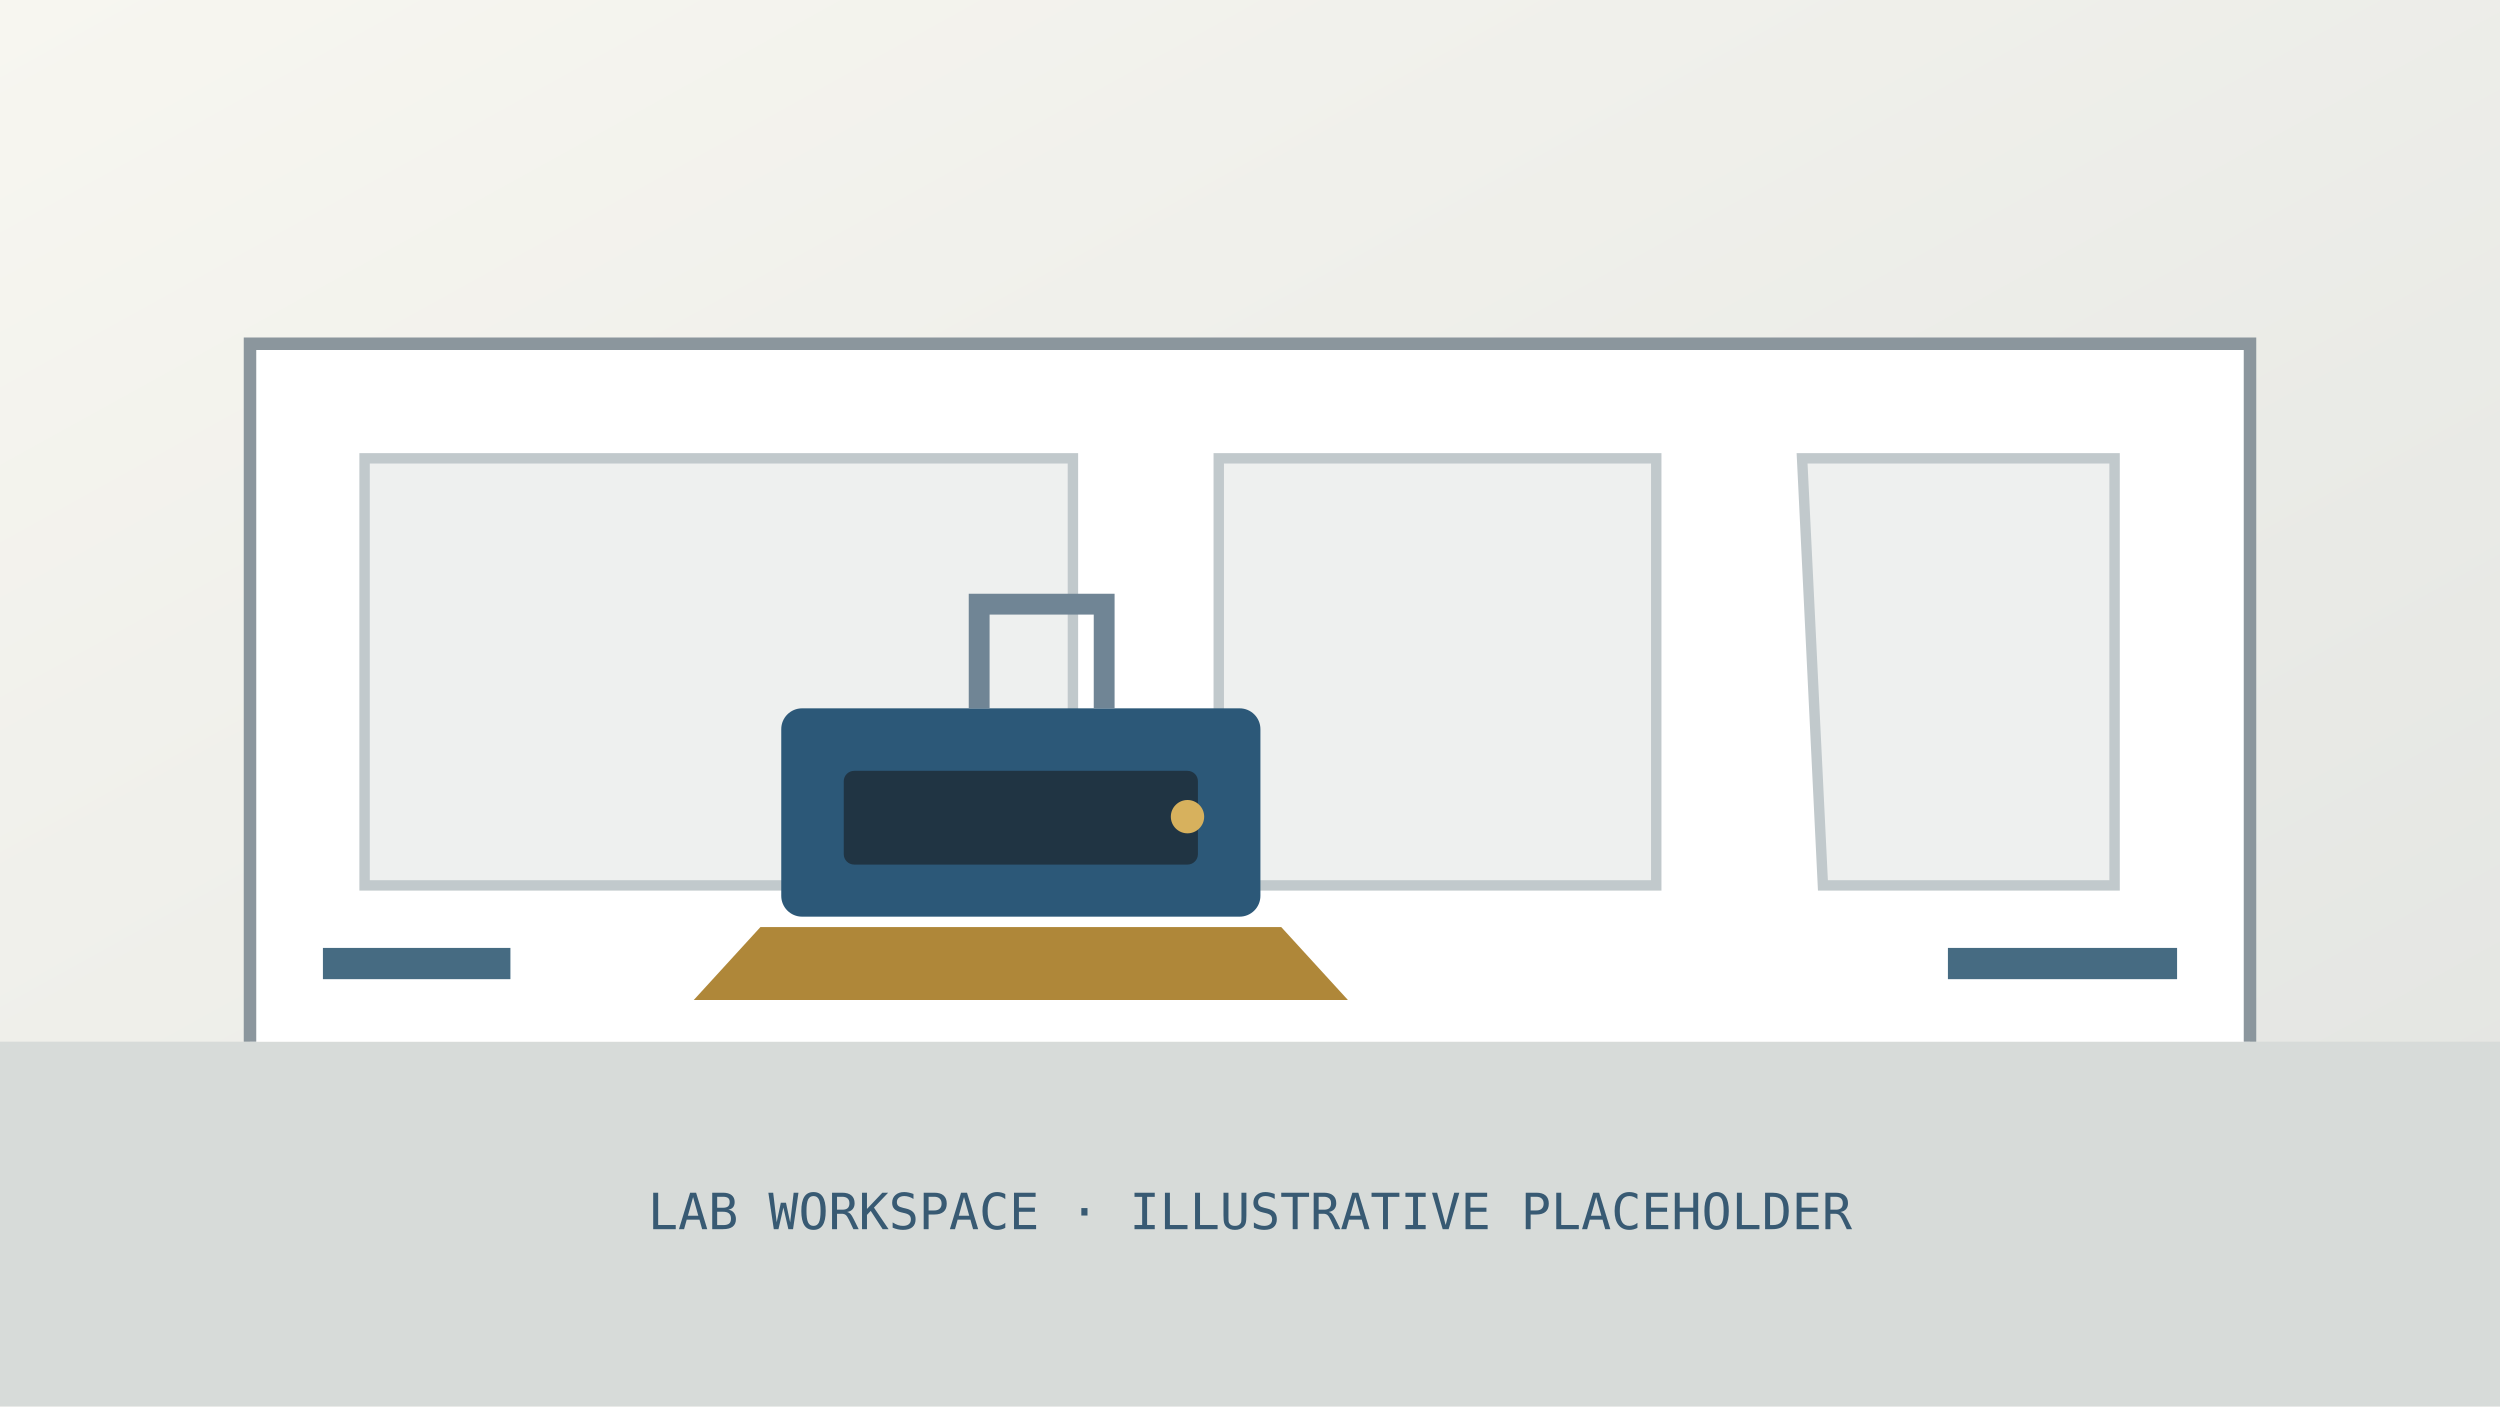
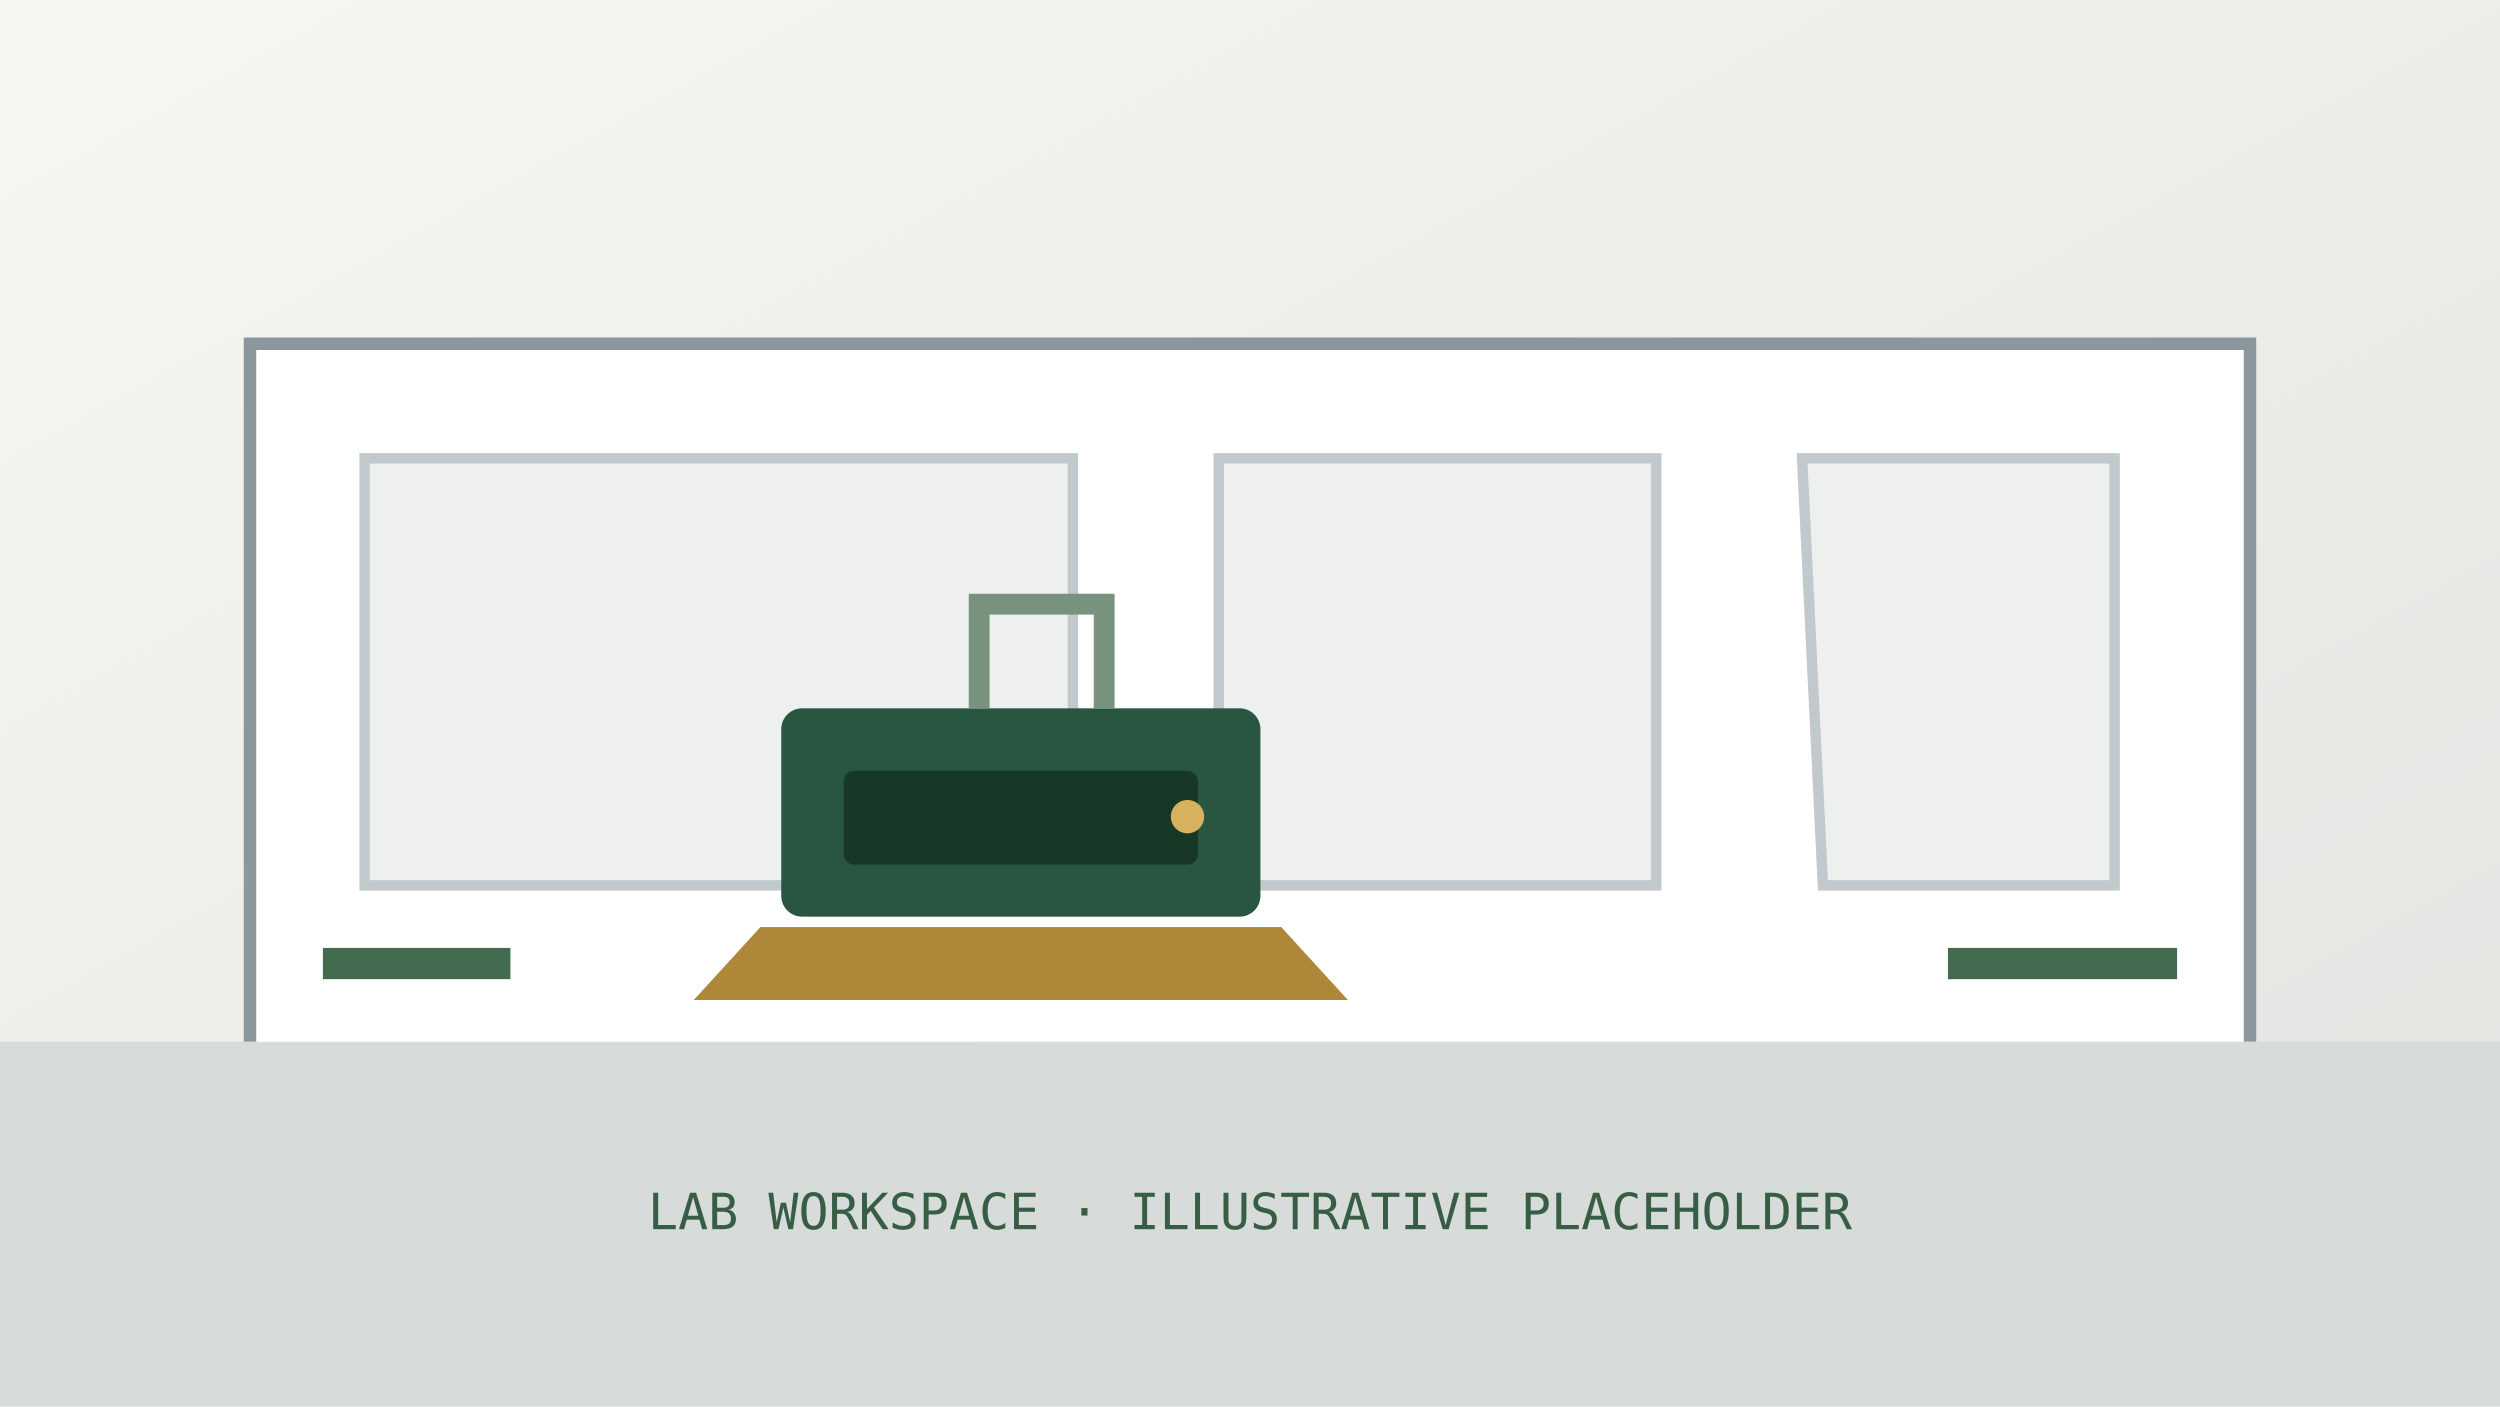
<svg xmlns="http://www.w3.org/2000/svg" viewBox="0 0 1200 675">
  <defs>
    <linearGradient id="c" x2="1" y2="1">
      <stop stop-color="#f7f6f0" />
      <stop offset="1" stop-color="#e2e4e1" />
    </linearGradient>
  </defs>
  <rect width="1200" height="675" fill="url(#c)" />
  <path d="M0 500h1200v175H0z" fill="#d7dbd9" />
  <path d="M120 500V165h960v335" fill="#fff" stroke="#8b969d" stroke-width="6" />
  <path d="M175 220h340v205H175zm410 0h210v205H585zm280 0h150v205H875z" fill="#eef0ef" stroke="#c1c9cc" stroke-width="5" />
  <g transform="translate(490 420)">
-     <rect x="-115" y="-80" width="230" height="100" rx="10" fill="#2c5878" />
-     <rect x="-85" y="-50" width="170" height="45" rx="5" fill="#203443" />
+     <rect x="-115" y="-80" width="230" height="100" rx="10" fill="#285640" />
+     <rect x="-85" y="-50" width="170" height="45" rx="5" fill="#183827" />
    <path d="M-125 25h250l32 35h-314z" fill="#af8739" />
    <circle cx="80" cy="-28" r="8" fill="#d7b15d" />
-     <path d="M-20-80v-50h60v50" fill="none" stroke="#708595" stroke-width="10" />
+     <path d="M-20-80v-50h60v50" fill="none" stroke="#78927e" stroke-width="10" />
  </g>
-   <g fill="#466b82">
+   <g fill="#426b50">
    <rect x="155" y="455" width="90" height="15" />
    <rect x="935" y="455" width="110" height="15" />
  </g>
-   <text x="600" y="590" text-anchor="middle" font-family="monospace" font-size="24" fill="#385a73">LAB WORKSPACE · ILLUSTRATIVE PLACEHOLDER</text>
+   <text x="600" y="590" text-anchor="middle" font-family="monospace" font-size="24" fill="#385d45">LAB WORKSPACE · ILLUSTRATIVE PLACEHOLDER</text>
</svg>
